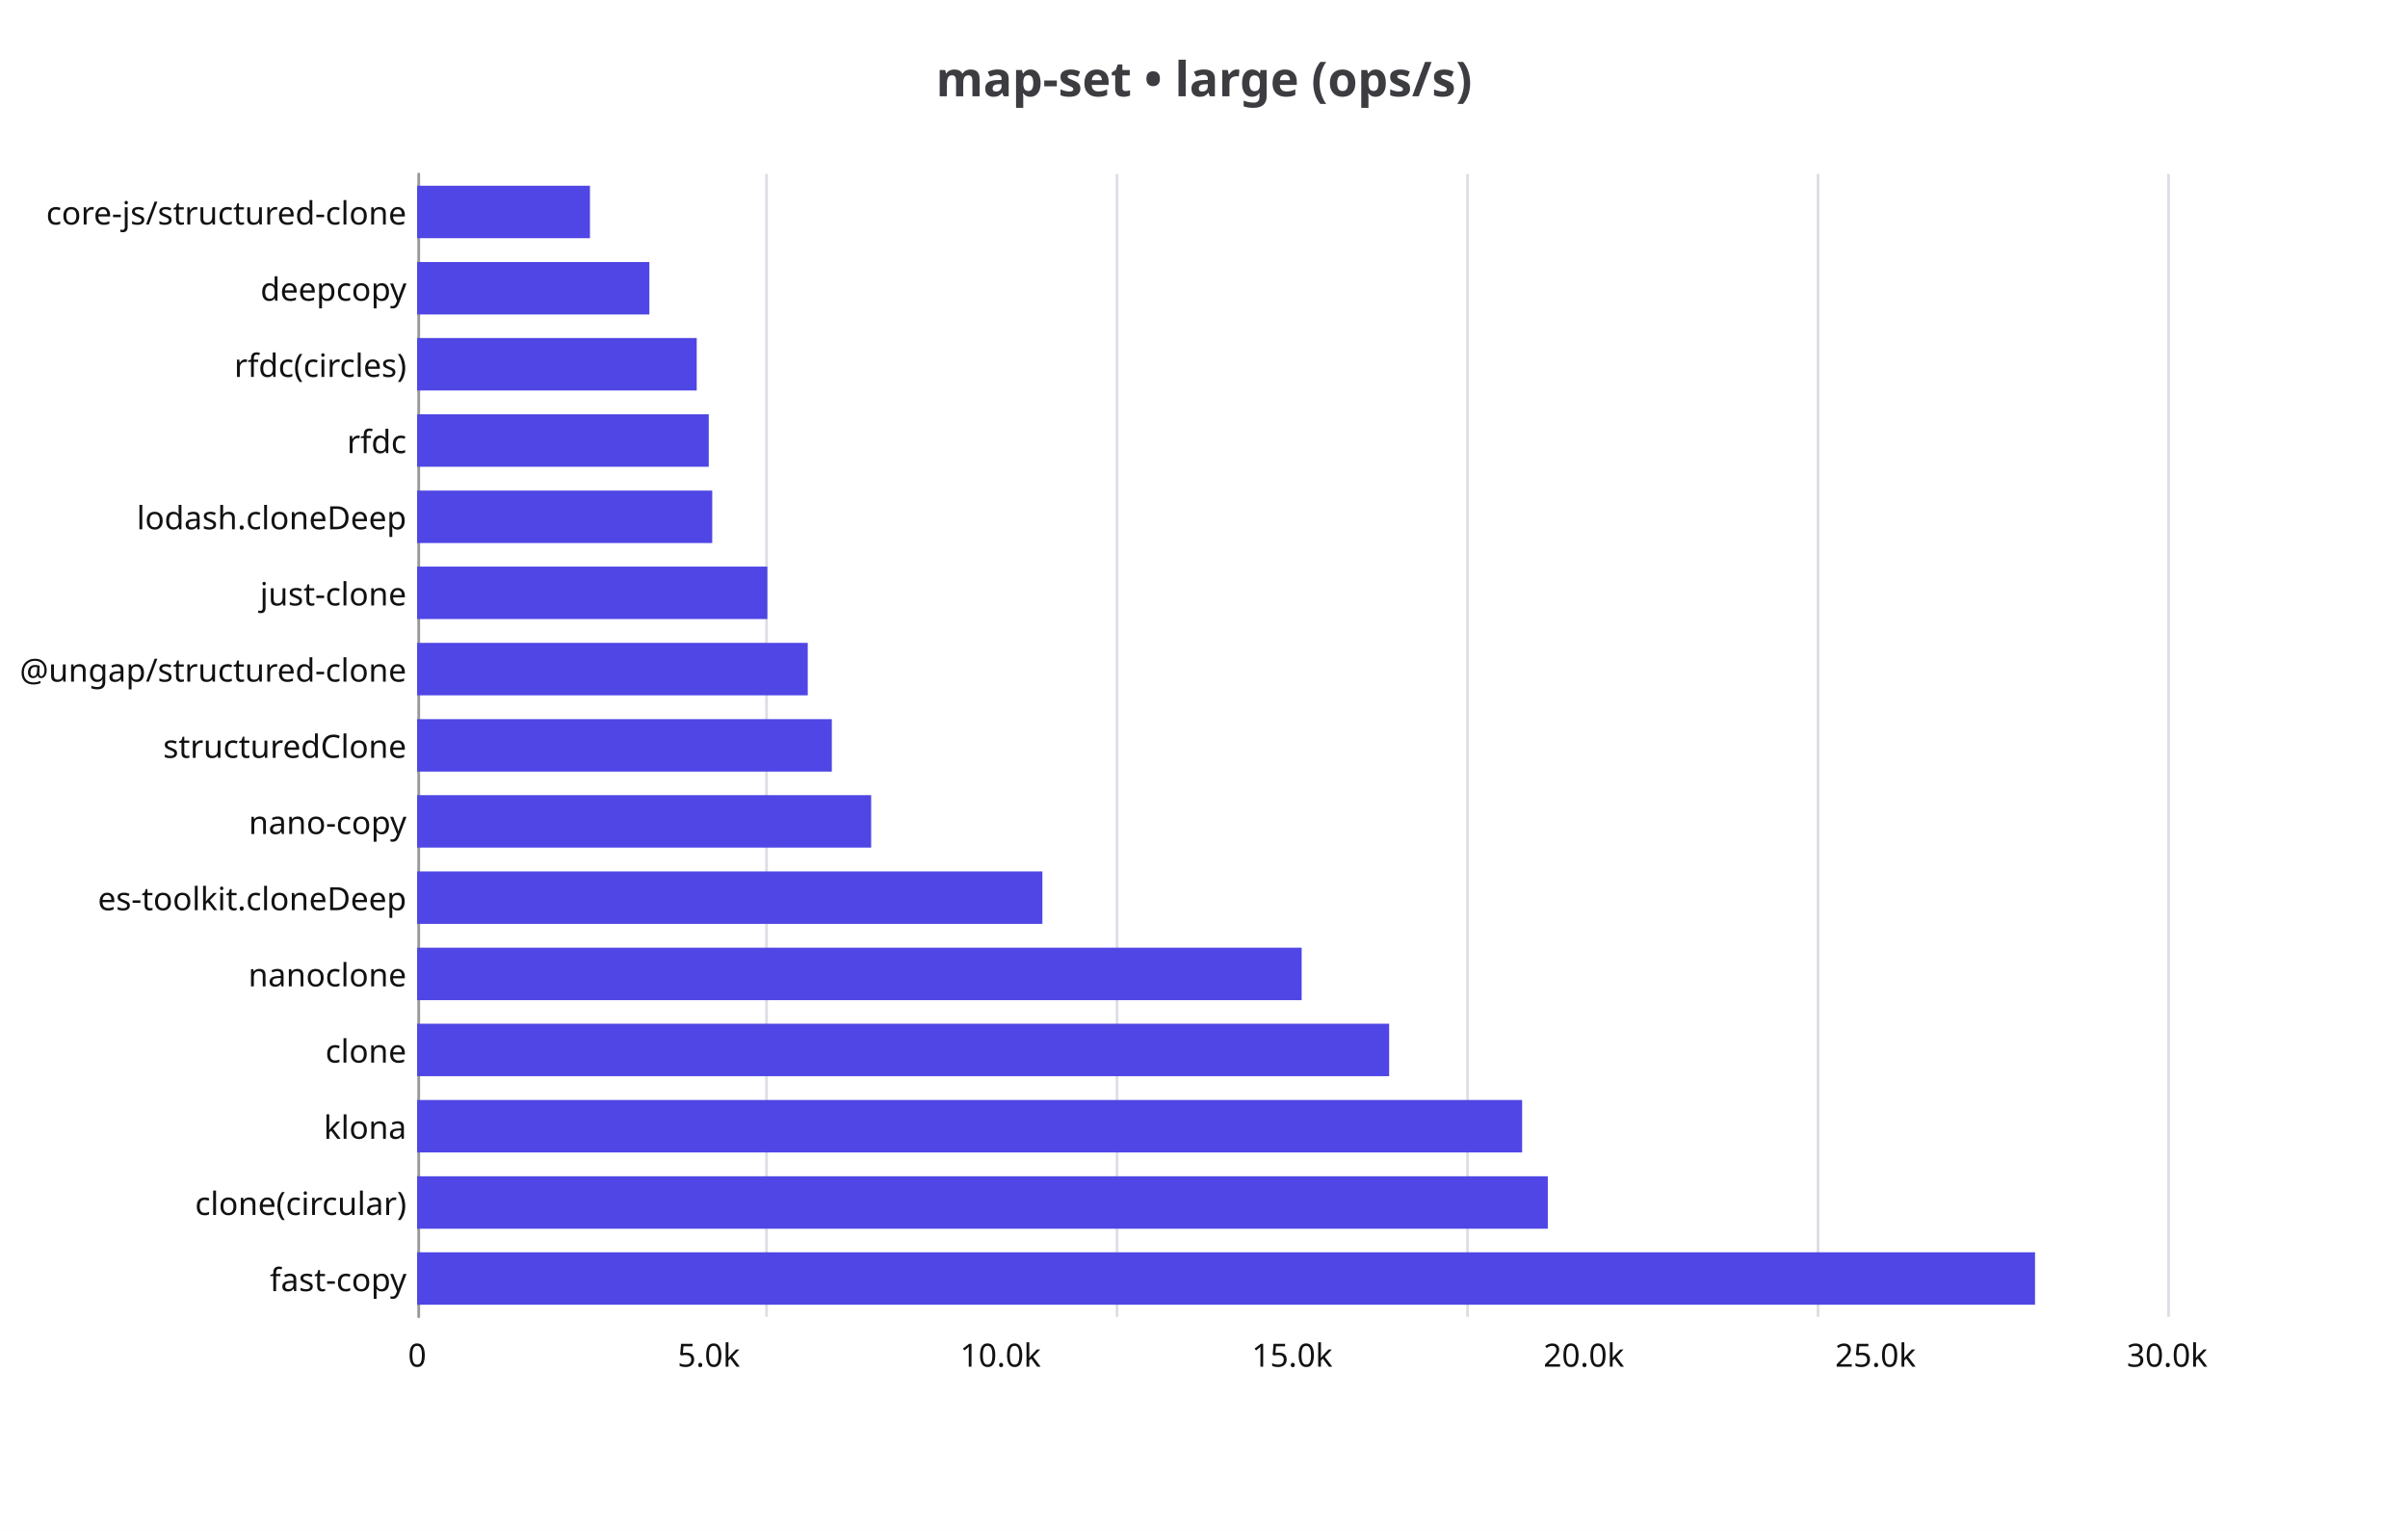
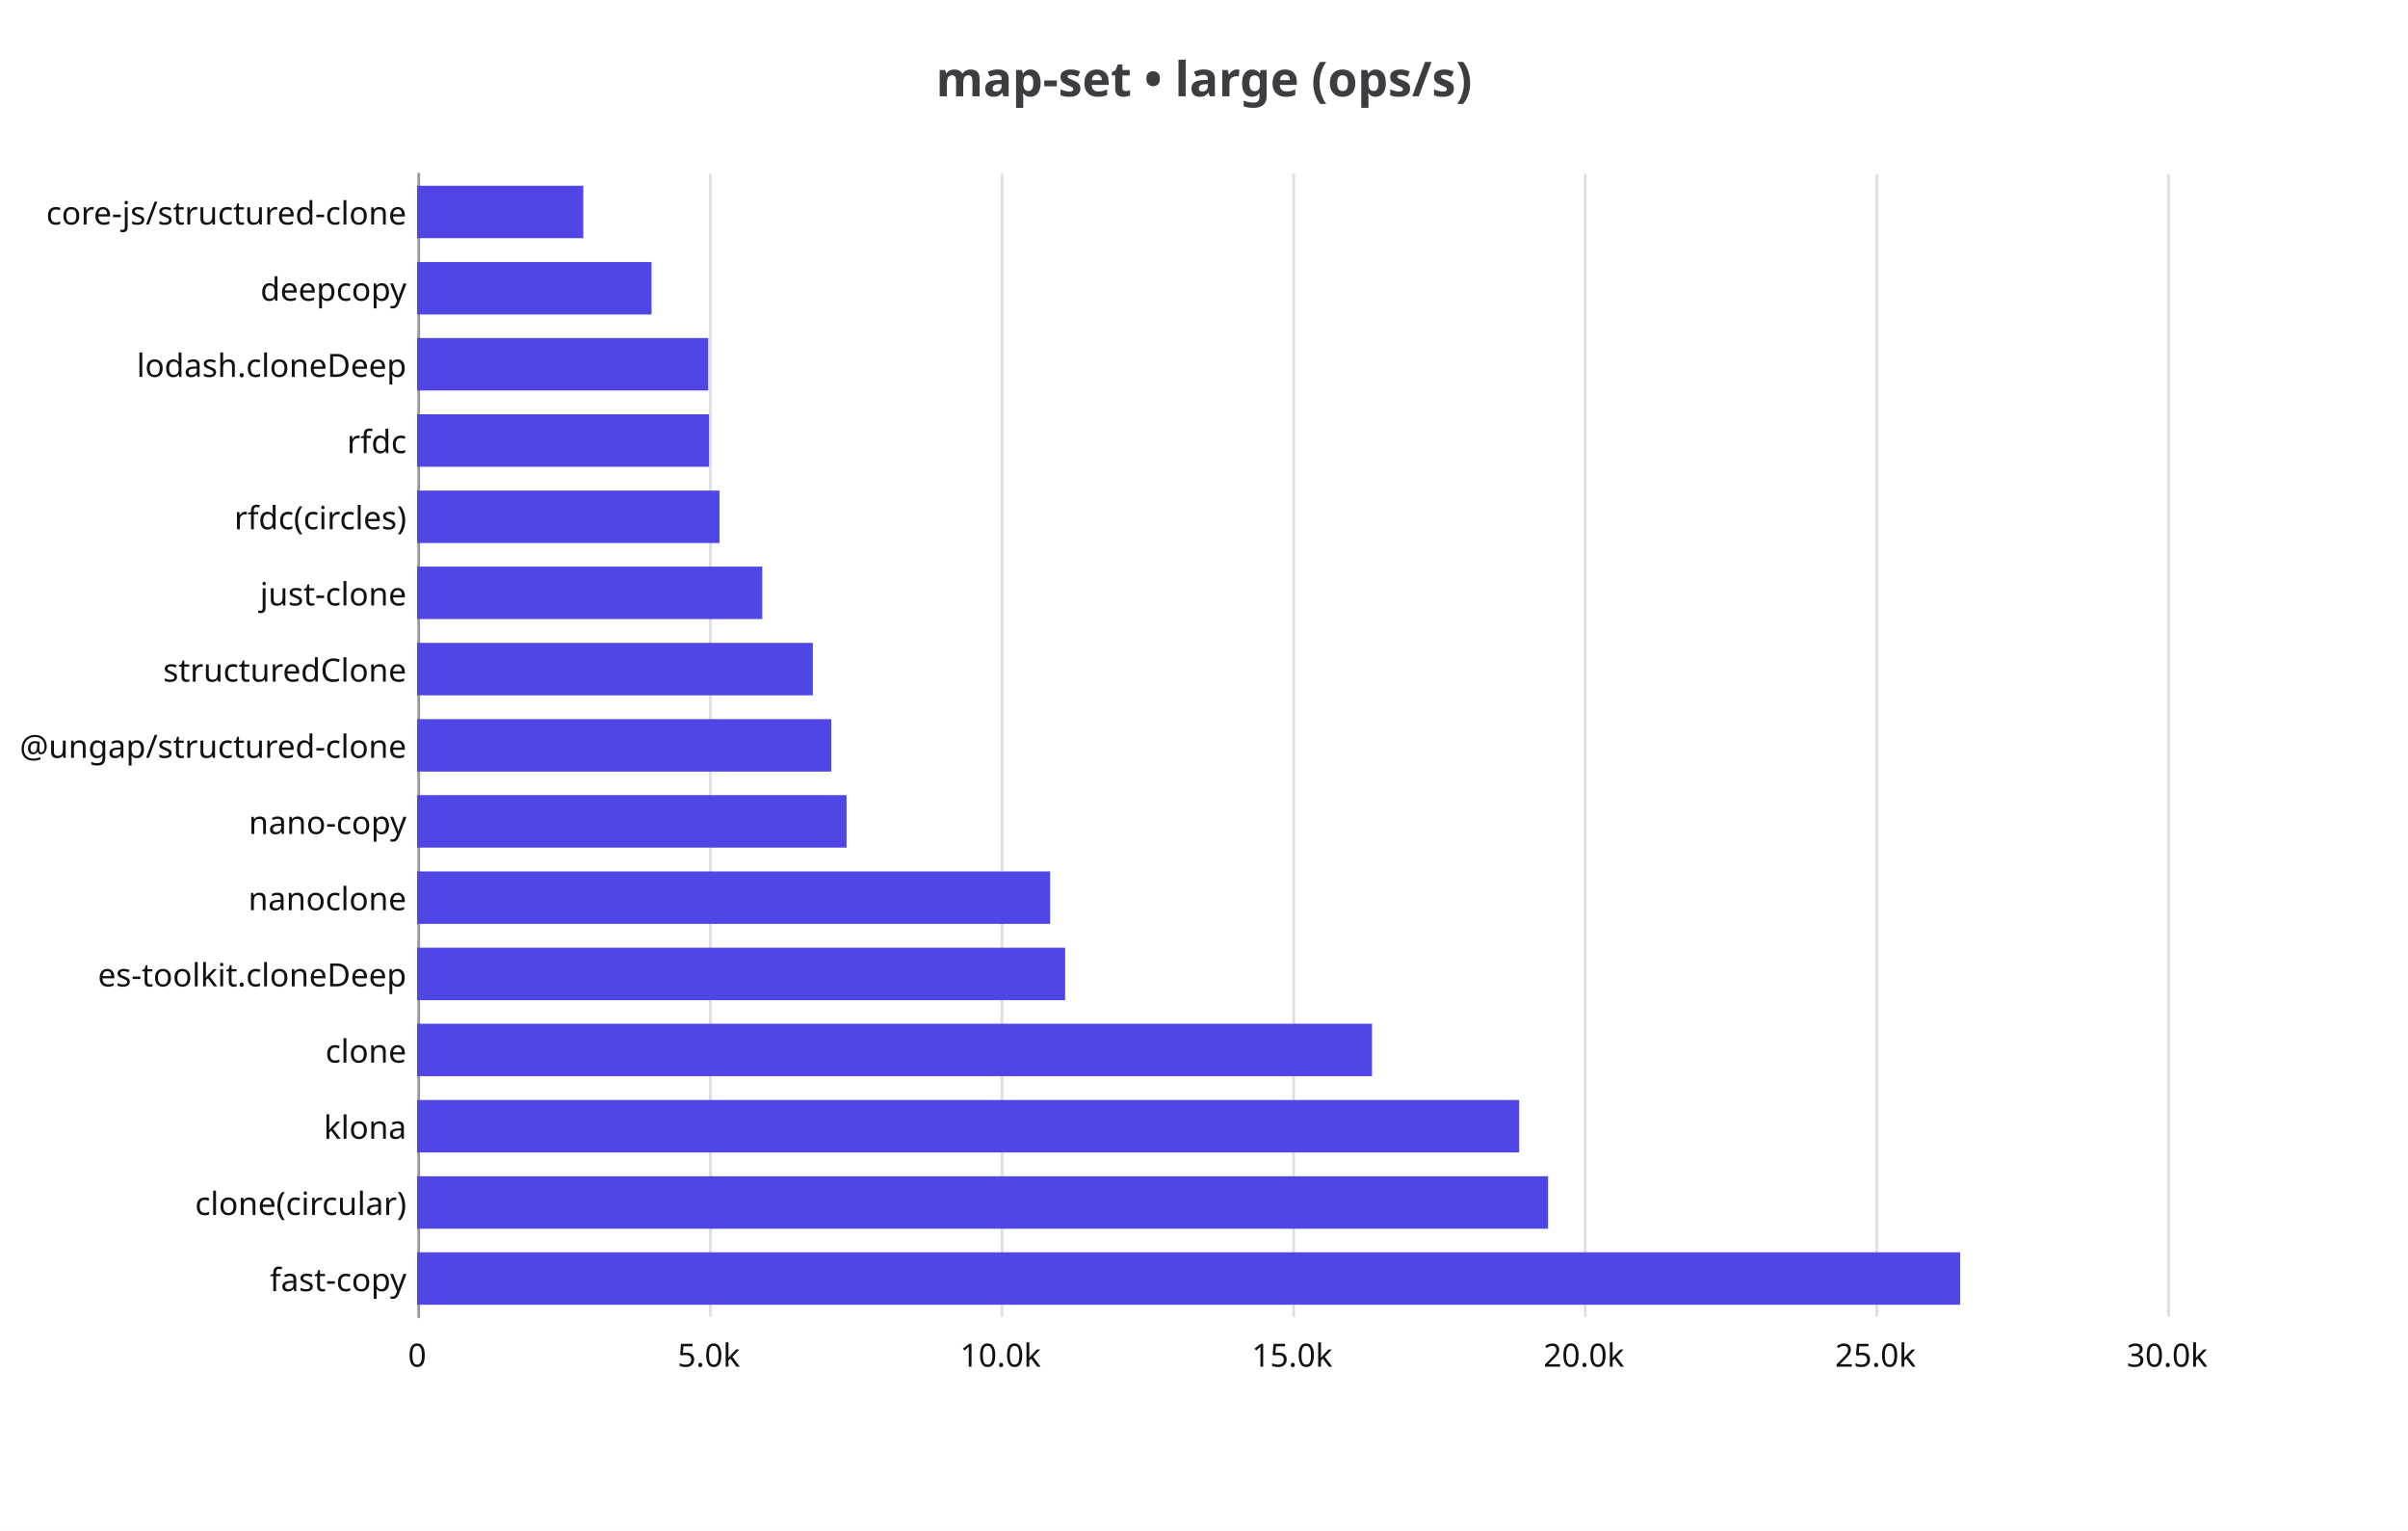
<svg xmlns="http://www.w3.org/2000/svg" width="900" height="572" version="1.1" baseProfile="full" viewBox="0 0 900 572">
  <rect width="900" height="572" x="0" y="0" fill="#ffffff" />
  <path d="M156.5 65L156.5 492" fill="none" pointer-events="visible" stroke="#dbdee4" class="zr17-cls-34" />
-   <path d="M286.5 65L286.5 492" fill="none" pointer-events="visible" stroke="#dbdee4" class="zr17-cls-34" />
-   <path d="M417.5 65L417.5 492" fill="none" pointer-events="visible" stroke="#dbdee4" class="zr17-cls-34" />
-   <path d="M548.5 65L548.5 492" fill="none" pointer-events="visible" stroke="#dbdee4" class="zr17-cls-34" />
-   <path d="M679.5 65L679.5 492" fill="none" pointer-events="visible" stroke="#dbdee4" class="zr17-cls-34" />
+   <path d="M265.5 65L265.5 492" fill="none" pointer-events="visible" stroke="#dbdee4" class="zr17-cls-34" />
+   <path d="M374.5 65L374.5 492" fill="none" pointer-events="visible" stroke="#dbdee4" class="zr17-cls-34" />
+   <path d="M483.5 65L483.5 492" fill="none" pointer-events="visible" stroke="#dbdee4" class="zr17-cls-34" />
+   <path d="M592.5 65L592.5 492" fill="none" pointer-events="visible" stroke="#dbdee4" class="zr17-cls-34" />
+   <path d="M701.5 65L701.5 492" fill="none" pointer-events="visible" stroke="#dbdee4" class="zr17-cls-34" />
  <path d="M810.5 65L810.5 492" fill="none" pointer-events="visible" stroke="#dbdee4" class="zr17-cls-34" />
  <path d="M156.5 492L156.5 65" fill="none" pointer-events="visible" stroke="#999" stroke-linecap="round" class="zr17-cls-34" />
  <text dominant-baseline="central" text-anchor="end" style="font-size:12px;font-family:Microsoft YaHei;" xml:space="preserve" transform="translate(151.92 477.7667)" fill="#111">    fast-copy</text>
  <text dominant-baseline="central" text-anchor="end" style="font-size:12px;font-family:Microsoft YaHei;" xml:space="preserve" transform="translate(151.92 449.3)" fill="#111">    clone(circular)</text>
  <text dominant-baseline="central" text-anchor="end" style="font-size:12px;font-family:Microsoft YaHei;" xml:space="preserve" transform="translate(151.92 420.8333)" fill="#111">    klona</text>
  <text dominant-baseline="central" text-anchor="end" style="font-size:12px;font-family:Microsoft YaHei;" xml:space="preserve" transform="translate(151.92 392.3667)" fill="#111">    clone</text>
-   <text dominant-baseline="central" text-anchor="end" style="font-size:12px;font-family:Microsoft YaHei;" xml:space="preserve" transform="translate(151.92 363.9)" fill="#111">    nanoclone</text>
-   <text dominant-baseline="central" text-anchor="end" style="font-size:12px;font-family:Microsoft YaHei;" xml:space="preserve" transform="translate(151.92 335.4333)" fill="#111">    es-toolkit.cloneDeep</text>
+   <text dominant-baseline="central" text-anchor="end" style="font-size:12px;font-family:Microsoft YaHei;" xml:space="preserve" transform="translate(151.92 363.9)" fill="#111">    es-toolkit.cloneDeep</text>
+   <text dominant-baseline="central" text-anchor="end" style="font-size:12px;font-family:Microsoft YaHei;" xml:space="preserve" transform="translate(151.92 335.4333)" fill="#111">    nanoclone</text>
  <text dominant-baseline="central" text-anchor="end" style="font-size:12px;font-family:Microsoft YaHei;" xml:space="preserve" transform="translate(151.92 306.9667)" fill="#111">    nano-copy</text>
-   <text dominant-baseline="central" text-anchor="end" style="font-size:12px;font-family:Microsoft YaHei;" xml:space="preserve" transform="translate(151.92 278.5)" fill="#111">    structuredClone</text>
-   <text dominant-baseline="central" text-anchor="end" style="font-size:12px;font-family:Microsoft YaHei;" xml:space="preserve" transform="translate(151.92 250.0333)" fill="#111">    @ungap/structured-clone</text>
+   <text dominant-baseline="central" text-anchor="end" style="font-size:12px;font-family:Microsoft YaHei;" xml:space="preserve" transform="translate(151.92 278.5)" fill="#111">    @ungap/structured-clone</text>
+   <text dominant-baseline="central" text-anchor="end" style="font-size:12px;font-family:Microsoft YaHei;" xml:space="preserve" transform="translate(151.92 250.0333)" fill="#111">    structuredClone</text>
  <text dominant-baseline="central" text-anchor="end" style="font-size:12px;font-family:Microsoft YaHei;" xml:space="preserve" transform="translate(151.92 221.5667)" fill="#111">    just-clone</text>
-   <text dominant-baseline="central" text-anchor="end" style="font-size:12px;font-family:Microsoft YaHei;" xml:space="preserve" transform="translate(151.92 193.1)" fill="#111">    lodash.cloneDeep</text>
+   <text dominant-baseline="central" text-anchor="end" style="font-size:12px;font-family:Microsoft YaHei;" xml:space="preserve" transform="translate(151.92 193.1)" fill="#111">    rfdc(circles)</text>
  <text dominant-baseline="central" text-anchor="end" style="font-size:12px;font-family:Microsoft YaHei;" xml:space="preserve" transform="translate(151.92 164.6333)" fill="#111">    rfdc</text>
-   <text dominant-baseline="central" text-anchor="end" style="font-size:12px;font-family:Microsoft YaHei;" xml:space="preserve" transform="translate(151.92 136.1667)" fill="#111">    rfdc(circles)</text>
+   <text dominant-baseline="central" text-anchor="end" style="font-size:12px;font-family:Microsoft YaHei;" xml:space="preserve" transform="translate(151.92 136.1667)" fill="#111">    lodash.cloneDeep</text>
  <text dominant-baseline="central" text-anchor="end" style="font-size:12px;font-family:Microsoft YaHei;" xml:space="preserve" transform="translate(151.92 107.7)" fill="#111">    deepcopy</text>
  <text dominant-baseline="central" text-anchor="end" style="font-size:12px;font-family:Microsoft YaHei;" xml:space="preserve" transform="translate(151.92 79.2333)" fill="#111">    core-js/structured-clone</text>
  <text dominant-baseline="central" text-anchor="middle" style="font-size:12px;font-family:Microsoft YaHei;" y="6" transform="translate(155.92 500)" fill="#111">0</text>
  <text dominant-baseline="central" text-anchor="middle" style="font-size:12px;font-family:Microsoft YaHei;" y="6" transform="translate(264.9333 500)" fill="#111">5.0k</text>
  <text dominant-baseline="central" text-anchor="middle" style="font-size:12px;font-family:Microsoft YaHei;" y="6" transform="translate(373.9467 500)" fill="#111">10.0k</text>
  <text dominant-baseline="central" text-anchor="middle" style="font-size:12px;font-family:Microsoft YaHei;" y="6" transform="translate(482.96 500)" fill="#111">15.0k</text>
  <text dominant-baseline="central" text-anchor="middle" style="font-size:12px;font-family:Microsoft YaHei;" y="6" transform="translate(591.9733 500)" fill="#111">20.0k</text>
  <text dominant-baseline="central" text-anchor="middle" style="font-size:12px;font-family:Microsoft YaHei;" y="6" transform="translate(700.9867 500)" fill="#111">25.0k</text>
  <text dominant-baseline="central" text-anchor="middle" style="font-size:12px;font-family:Microsoft YaHei;" y="6" transform="translate(810 500)" fill="#111">30.0k</text>
-   <path d="M155.9 467.9l604.7 0l0 19.6l-604.7 0Z" fill="#4F46E5" ecmeta_series_index="0" ecmeta_data_index="0" ecmeta_ssr_type="chart" class="zr17-cls-35" />
-   <path d="M155.9 439.5l422.6 0l0 19.6l-422.6 0Z" fill="#4F46E5" ecmeta_series_index="0" ecmeta_data_index="1" ecmeta_ssr_type="chart" class="zr17-cls-35" />
-   <path d="M155.9 411l413 0l0 19.6l-413 0Z" fill="#4F46E5" ecmeta_series_index="0" ecmeta_data_index="2" ecmeta_ssr_type="chart" class="zr17-cls-35" />
-   <path d="M155.9 382.5l363.3 0l0 19.6l-363.3 0Z" fill="#4F46E5" ecmeta_series_index="0" ecmeta_data_index="3" ecmeta_ssr_type="chart" class="zr17-cls-35" />
-   <path d="M155.9 354.1l330.6 0l0 19.6l-330.6 0Z" fill="#4F46E5" ecmeta_series_index="0" ecmeta_data_index="4" ecmeta_ssr_type="chart" class="zr17-cls-35" />
-   <path d="M155.9 325.6l233.7 0l0 19.6l-233.7 0Z" fill="#4F46E5" ecmeta_series_index="0" ecmeta_data_index="5" ecmeta_ssr_type="chart" class="zr17-cls-35" />
-   <path d="M155.9 297.1l169.7 0l0 19.6l-169.7 0Z" fill="#4F46E5" ecmeta_series_index="0" ecmeta_data_index="6" ecmeta_ssr_type="chart" class="zr17-cls-35" />
-   <path d="M155.9 268.7l155 0l0 19.6l-155 0Z" fill="#4F46E5" ecmeta_series_index="0" ecmeta_data_index="7" ecmeta_ssr_type="chart" class="zr17-cls-35" />
-   <path d="M155.9 240.2l146 0l0 19.6l-146 0Z" fill="#4F46E5" ecmeta_series_index="0" ecmeta_data_index="8" ecmeta_ssr_type="chart" class="zr17-cls-35" />
-   <path d="M155.9 211.7l130.9 0l0 19.6l-130.9 0Z" fill="#4F46E5" ecmeta_series_index="0" ecmeta_data_index="9" ecmeta_ssr_type="chart" class="zr17-cls-35" />
-   <path d="M155.9 183.3l110.3 0l0 19.6l-110.3 0Z" fill="#4F46E5" ecmeta_series_index="0" ecmeta_data_index="10" ecmeta_ssr_type="chart" class="zr17-cls-35" />
-   <path d="M155.9 154.8l109 0l0 19.6l-109 0Z" fill="#4F46E5" ecmeta_series_index="0" ecmeta_data_index="11" ecmeta_ssr_type="chart" class="zr17-cls-35" />
-   <path d="M155.9 126.3l104.5 0l0 19.6l-104.5 0Z" fill="#4F46E5" ecmeta_series_index="0" ecmeta_data_index="12" ecmeta_ssr_type="chart" class="zr17-cls-35" />
-   <path d="M155.9 97.9l86.8 0l0 19.6l-86.8 0Z" fill="#4F46E5" ecmeta_series_index="0" ecmeta_data_index="13" ecmeta_ssr_type="chart" class="zr17-cls-35" />
-   <path d="M155.9 69.4l64.6 0l0 19.6l-64.6 0Z" fill="#4F46E5" ecmeta_series_index="0" ecmeta_data_index="14" ecmeta_ssr_type="chart" class="zr17-cls-35" />
+   <path d="M155.9 467.9l576.7 0l0 19.6l-576.7 0Z" fill="#4F46E5" ecmeta_series_index="0" ecmeta_data_index="0" ecmeta_ssr_type="chart" class="zr17-cls-35" />
+   <path d="M155.9 439.5l422.7 0l0 19.6l-422.7 0Z" fill="#4F46E5" ecmeta_series_index="0" ecmeta_data_index="1" ecmeta_ssr_type="chart" class="zr17-cls-35" />
+   <path d="M155.9 411l411.9 0l0 19.6l-411.9 0Z" fill="#4F46E5" ecmeta_series_index="0" ecmeta_data_index="2" ecmeta_ssr_type="chart" class="zr17-cls-35" />
+   <path d="M155.9 382.5l356.9 0l0 19.6l-356.9 0Z" fill="#4F46E5" ecmeta_series_index="0" ecmeta_data_index="3" ecmeta_ssr_type="chart" class="zr17-cls-35" />
+   <path d="M155.9 354.1l242.2 0l0 19.6l-242.2 0Z" fill="#4F46E5" ecmeta_series_index="0" ecmeta_data_index="4" ecmeta_ssr_type="chart" class="zr17-cls-35" />
+   <path d="M155.9 325.6l236.6 0l0 19.6l-236.6 0Z" fill="#4F46E5" ecmeta_series_index="0" ecmeta_data_index="5" ecmeta_ssr_type="chart" class="zr17-cls-35" />
+   <path d="M155.9 297.1l160.5 0l0 19.6l-160.5 0Z" fill="#4F46E5" ecmeta_series_index="0" ecmeta_data_index="6" ecmeta_ssr_type="chart" class="zr17-cls-35" />
+   <path d="M155.9 268.7l154.8 0l0 19.6l-154.8 0Z" fill="#4F46E5" ecmeta_series_index="0" ecmeta_data_index="7" ecmeta_ssr_type="chart" class="zr17-cls-35" />
+   <path d="M155.9 240.2l147.9 0l0 19.6l-147.9 0Z" fill="#4F46E5" ecmeta_series_index="0" ecmeta_data_index="8" ecmeta_ssr_type="chart" class="zr17-cls-35" />
+   <path d="M155.9 211.7l129 0l0 19.6l-129 0Z" fill="#4F46E5" ecmeta_series_index="0" ecmeta_data_index="9" ecmeta_ssr_type="chart" class="zr17-cls-35" />
+   <path d="M155.9 183.3l113 0l0 19.6l-113 0Z" fill="#4F46E5" ecmeta_series_index="0" ecmeta_data_index="10" ecmeta_ssr_type="chart" class="zr17-cls-35" />
+   <path d="M155.9 154.8l109.1 0l0 19.6l-109.1 0Z" fill="#4F46E5" ecmeta_series_index="0" ecmeta_data_index="11" ecmeta_ssr_type="chart" class="zr17-cls-35" />
+   <path d="M155.9 126.3l108.8 0l0 19.6l-108.8 0Z" fill="#4F46E5" ecmeta_series_index="0" ecmeta_data_index="12" ecmeta_ssr_type="chart" class="zr17-cls-35" />
+   <path d="M155.9 97.9l87.6 0l0 19.6l-87.6 0Z" fill="#4F46E5" ecmeta_series_index="0" ecmeta_data_index="13" ecmeta_ssr_type="chart" class="zr17-cls-35" />
+   <path d="M155.9 69.4l62.1 0l0 19.6l-62.1 0Z" fill="#4F46E5" ecmeta_series_index="0" ecmeta_data_index="14" ecmeta_ssr_type="chart" class="zr17-cls-35" />
  <path d="M-101.8 -5l203.5 0l0 28l-203.5 0Z" transform="translate(450 20)" fill="rgb(0,0,0)" fill-opacity="0" stroke="#3c3c41" stroke-width="0" class="zr17-cls-34" />
  <text dominant-baseline="central" text-anchor="middle" style="font-size:18px;font-family:Microsoft YaHei;font-weight:bold;" xml:space="preserve" y="9" transform="translate(450 20)" fill="#3c3c41">map-set • large (ops/s)</text>
  <style>
.zr17-cls-34:hover {
pointer-events:none;
}
.zr17-cls-35:hover {
cursor:pointer;
fill:rgba(86,77,251,1);
}



</style>
</svg>
